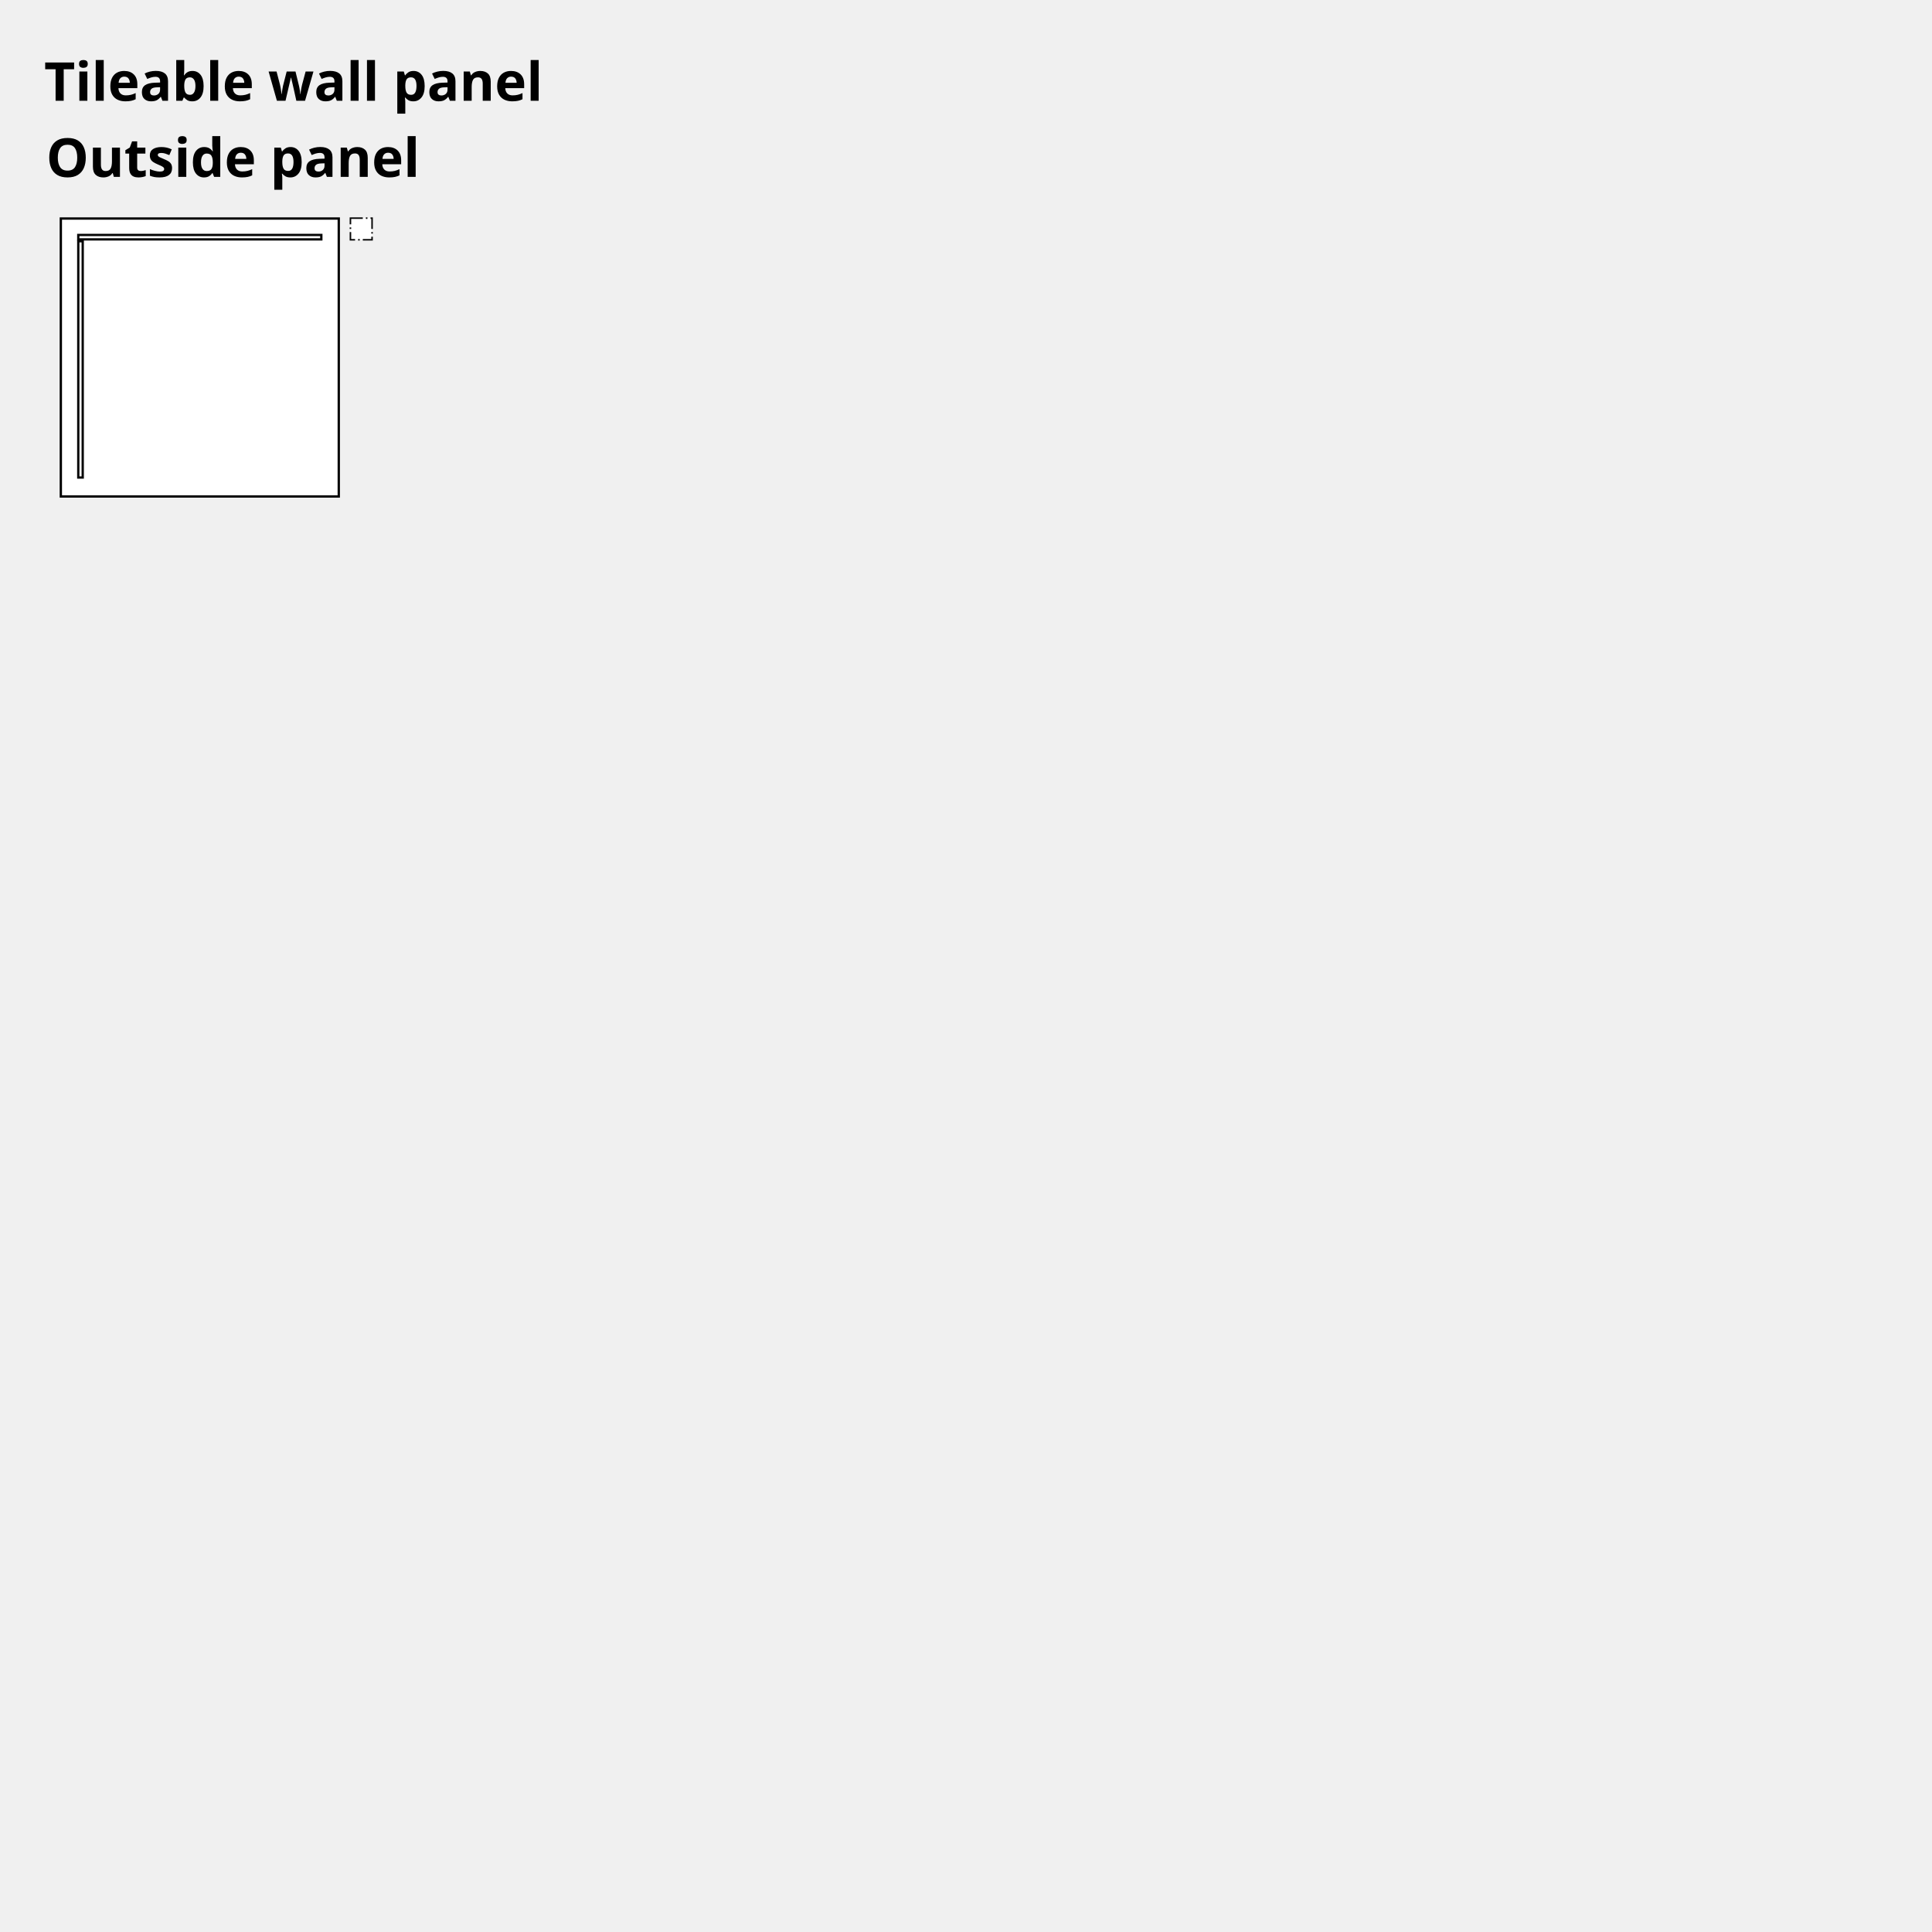
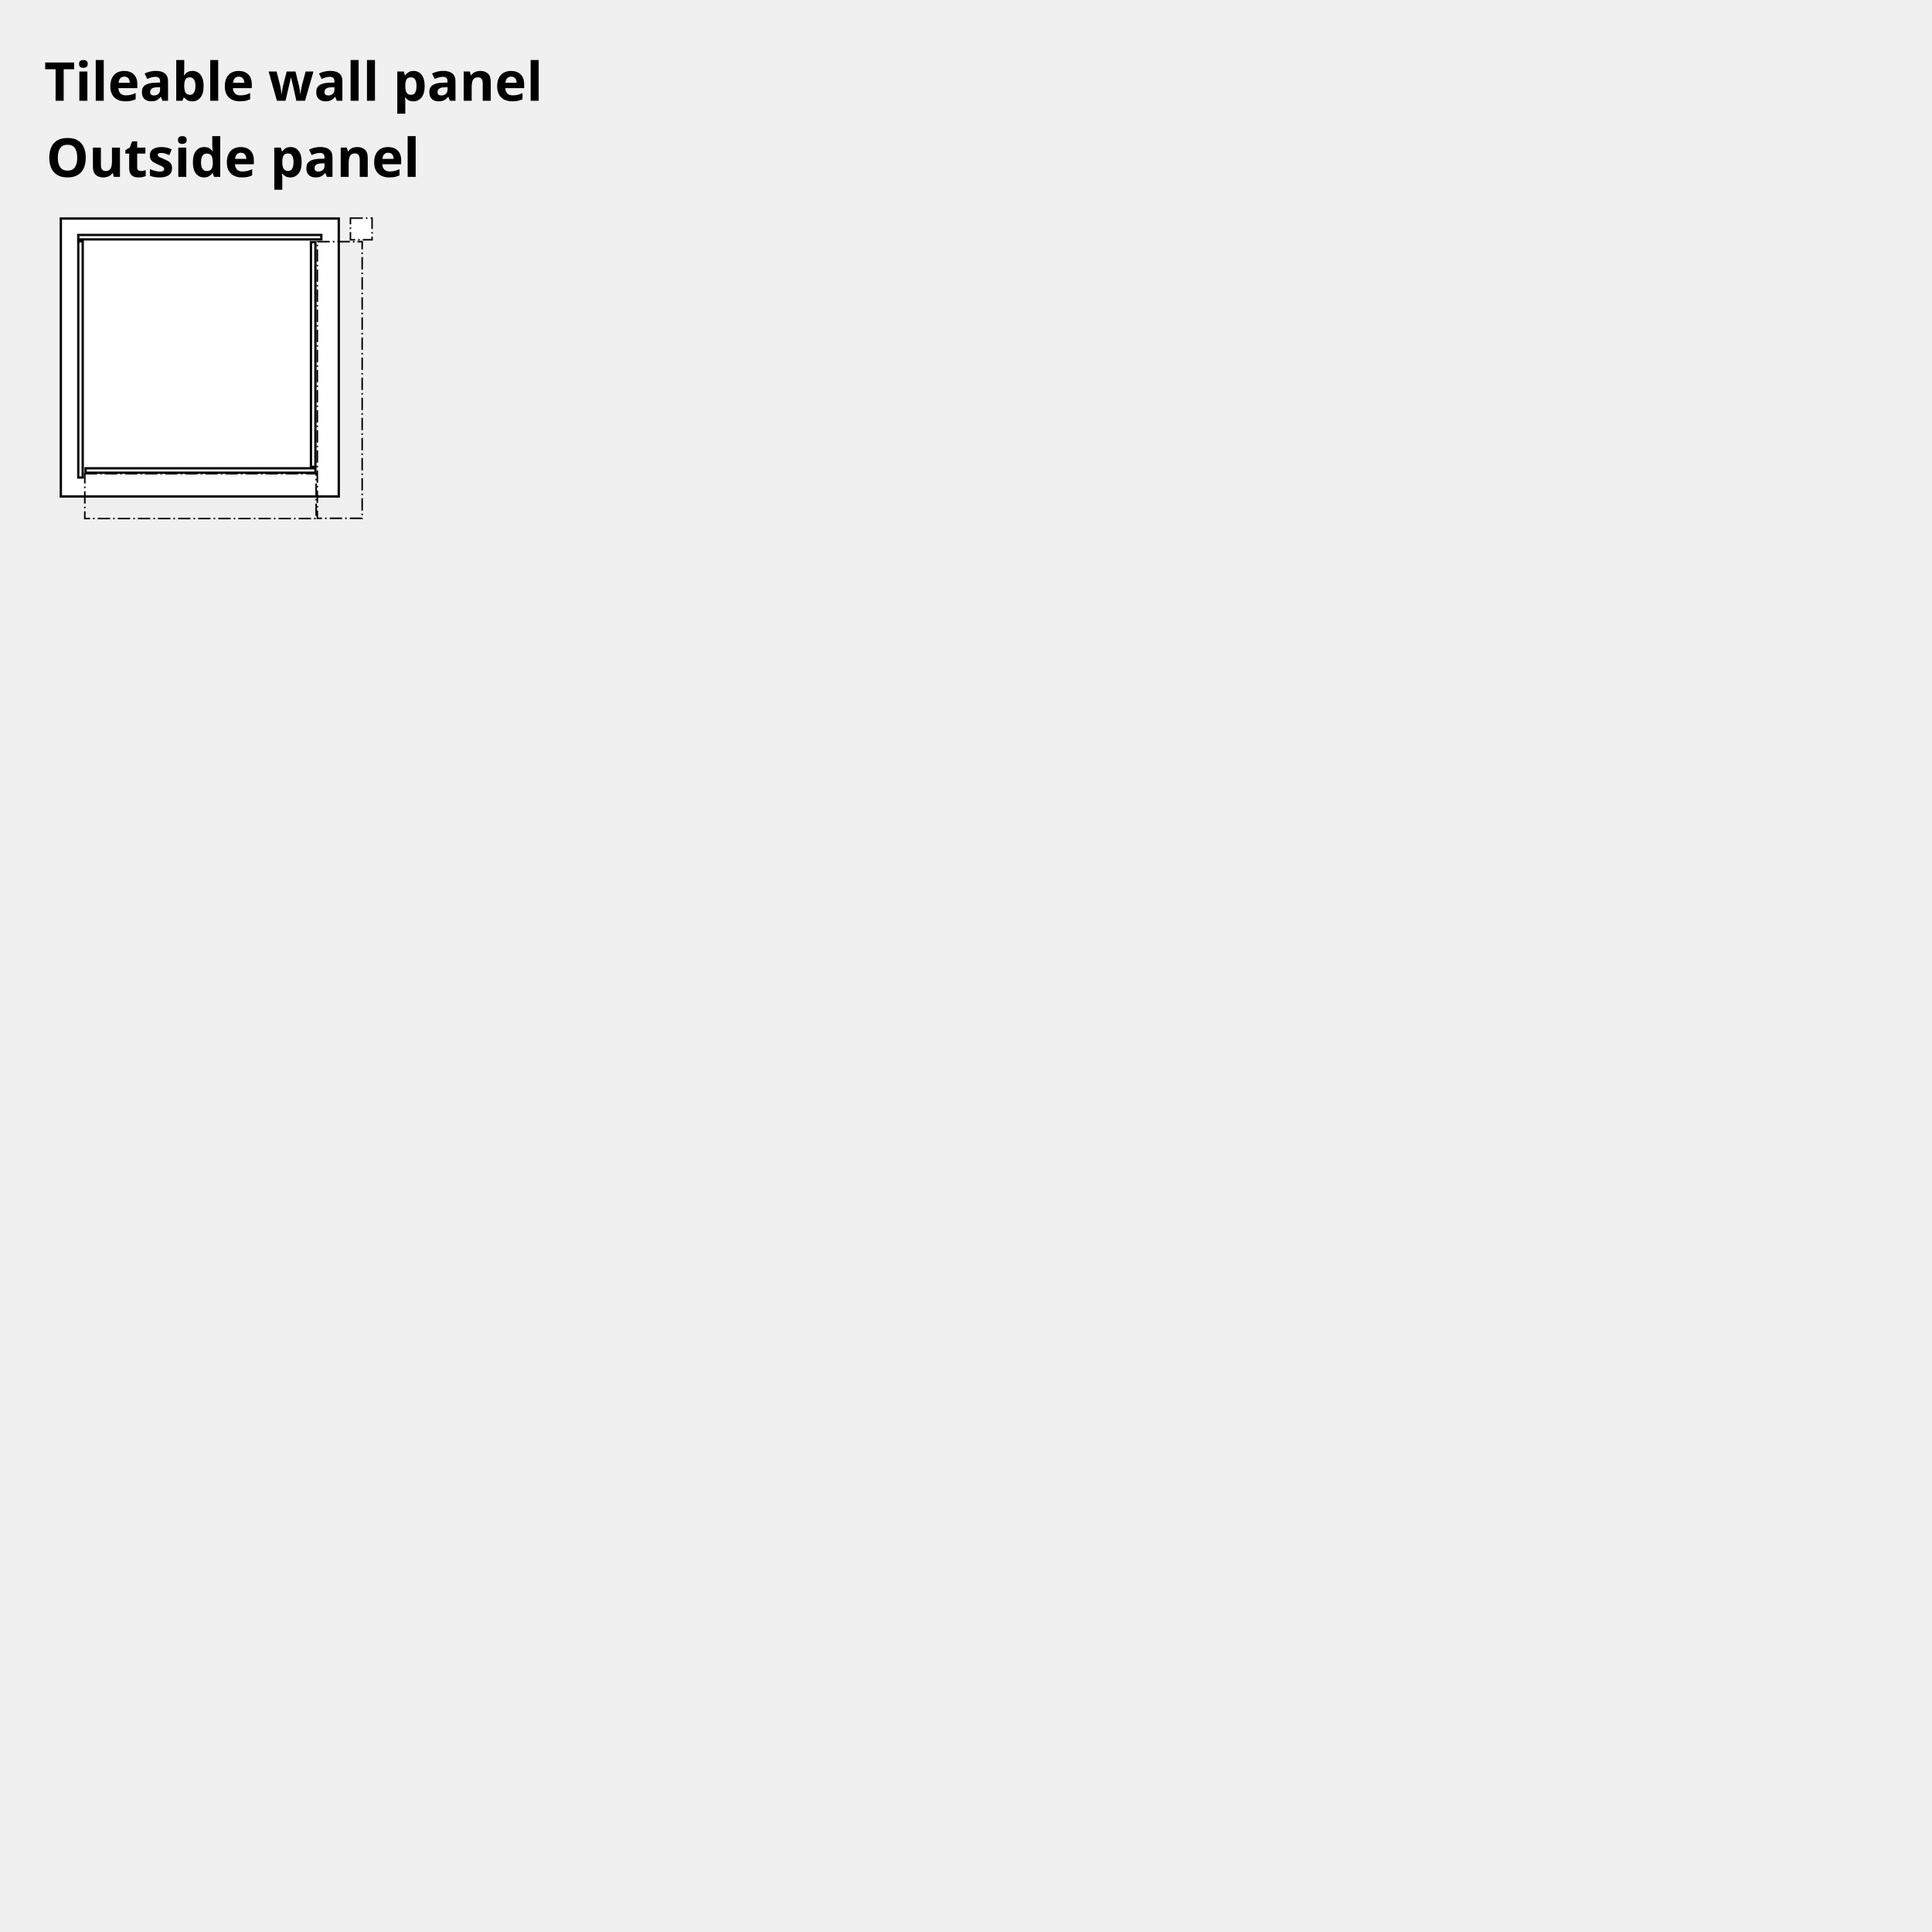
<svg xmlns="http://www.w3.org/2000/svg" width="250in" height="250in" viewBox="0 0 6350 6350" version="1.1" id="svg3530">
  <defs id="defs3524" />
  <g id="layer1" transform="translate(0,6053)">
    <text xml:space="preserve" style="font-style:normal;font-weight:normal;font-size:176.389px;line-height:125%;font-family:sans-serif;letter-spacing:0px;word-spacing:0px;fill:#000000;fill-opacity:1;stroke:none;stroke-width:0.265px;stroke-linecap:butt;stroke-linejoin:miter;stroke-opacity:1" x="144.986" y="-5721.721" id="text4134">
      <tspan id="tspan4132" x="144.986" y="-5721.721" style="font-weight:bold;font-size:176.389px;stroke-width:0.265px">Tileable wall panel</tspan>
    </text>
    <rect style="color:#31363b;clip-rule:nonzero;display:inline;overflow:visible;visibility:visible;opacity:1;isolation:auto;mix-blend-mode:normal;color-interpolation:sRGB;color-interpolation-filters:linearRGB;solid-color:#000000;solid-opacity:1;fill:#ffffff;fill-opacity:1;fill-rule:nonzero;stroke:#000000;stroke-width:7.62;stroke-linecap:butt;stroke-linejoin:miter;stroke-miterlimit:4;stroke-dasharray:none;stroke-dashoffset:0;stroke-opacity:1;color-rendering:auto;image-rendering:auto;shape-rendering:auto;text-rendering:auto;enable-background:accumulate" id="rect860-3-6" width="913.511" height="913.511" x="199.945" y="-5334.741" />
    <text xml:space="preserve" style="font-style:normal;font-weight:normal;font-size:176.389px;line-height:125%;font-family:sans-serif;letter-spacing:0px;word-spacing:0px;fill:#000000;fill-opacity:1;stroke:none;stroke-width:0.265px;stroke-linecap:butt;stroke-linejoin:miter;stroke-opacity:1" x="151.731" y="-5471.614" id="text4134-7">
      <tspan id="tspan4132-5" x="151.731" y="-5471.614" style="font-weight:bold;font-size:176.389px;stroke-width:0.265px">Outside panel</tspan>
    </text>
    <rect style="color:#31363b;clip-rule:nonzero;display:inline;overflow:visible;visibility:visible;opacity:0.97;isolation:auto;mix-blend-mode:normal;color-interpolation:sRGB;color-interpolation-filters:linearRGB;solid-color:#000000;solid-opacity:1;fill:#ffffff;fill-opacity:1;fill-rule:nonzero;stroke:#000000;stroke-width:7.62;stroke-linecap:butt;stroke-linejoin:miter;stroke-miterlimit:4;stroke-dasharray:none;stroke-dashoffset:0;stroke-opacity:1;color-rendering:auto;image-rendering:auto;shape-rendering:auto;text-rendering:auto;enable-background:accumulate" id="rect4827" width="798.83" height="14.605" x="257.285" y="-5280.766" />
    <rect style="color:#31363b;clip-rule:nonzero;display:inline;overflow:visible;visibility:visible;opacity:0.97;isolation:auto;mix-blend-mode:normal;color-interpolation:sRGB;color-interpolation-filters:linearRGB;solid-color:#000000;solid-opacity:1;fill:#ffffff;fill-opacity:1;fill-rule:nonzero;stroke:#000000;stroke-width:5.08;stroke-linecap:butt;stroke-linejoin:miter;stroke-miterlimit:4;stroke-dasharray:40.64, 10.16, 5.08, 10.16;stroke-dashoffset:0;stroke-opacity:1;color-rendering:auto;image-rendering:auto;shape-rendering:auto;text-rendering:auto;enable-background:accumulate" id="rect4827-9" width="71.12" height="71.12" x="1151.77" y="-5336.011" />
    <rect style="color:#31363b;clip-rule:nonzero;display:inline;overflow:visible;visibility:visible;opacity:0.97;isolation:auto;mix-blend-mode:normal;color-interpolation:sRGB;color-interpolation-filters:linearRGB;solid-color:#000000;solid-opacity:1;fill:#ffffff;fill-opacity:1;fill-rule:nonzero;stroke:#000000;stroke-width:7.62;stroke-linecap:butt;stroke-linejoin:miter;stroke-miterlimit:4;stroke-dasharray:none;stroke-dashoffset:0;stroke-opacity:1;color-rendering:auto;image-rendering:auto;shape-rendering:auto;text-rendering:auto;enable-background:accumulate" id="rect4827-7" width="14.605" height="776.605" x="-271.89" y="-5260.095" transform="scale(-1,1)" />
+     <rect style="color:#31363b;clip-rule:nonzero;display:inline;overflow:visible;visibility:visible;opacity:1;isolation:auto;mix-blend-mode:normal;color-interpolation:sRGB;color-interpolation-filters:linearRGB;solid-color:#000000;solid-opacity:1;fill:none;fill-opacity:1;fill-rule:nonzero;stroke:#000000;stroke-width:5.08;stroke-linecap:butt;stroke-linejoin:miter;stroke-miterlimit:4;stroke-dasharray:40.64, 10.16, 5.08, 10.16;stroke-dashoffset:0;stroke-opacity:1;color-rendering:auto;image-rendering:auto;shape-rendering:auto;text-rendering:auto;enable-background:accumulate" id="rect4827-9-6" width="760.36" height="147.32" x="278.709" y="-4496.11" />
+     <rect style="color:#31363b;clip-rule:nonzero;display:inline;overflow:visible;visibility:visible;opacity:0.97;isolation:auto;mix-blend-mode:normal;color-interpolation:sRGB;color-interpolation-filters:linearRGB;solid-color:#000000;solid-opacity:1;fill:#ffffff;fill-opacity:1;fill-rule:nonzero;stroke:#000000;stroke-width:7.62;stroke-linecap:butt;stroke-linejoin:miter;stroke-miterlimit:4;stroke-dasharray:none;stroke-dashoffset:0;stroke-opacity:1;color-rendering:auto;image-rendering:auto;shape-rendering:auto;text-rendering:auto;enable-background:accumulate" id="rect4827-1" width="755.314" height="14.605" x="281.354" y="-4513.891" />
+     <rect style="color:#31363b;clip-rule:nonzero;display:inline;overflow:visible;visibility:visible;opacity:1;isolation:auto;mix-blend-mode:normal;color-interpolation:sRGB;color-interpolation-filters:linearRGB;solid-color:#000000;solid-opacity:1;fill:none;fill-opacity:1;fill-rule:nonzero;stroke:#000000;stroke-width:5.08;stroke-linecap:butt;stroke-linejoin:miter;stroke-miterlimit:4;stroke-dasharray:40.64, 10.16, 5.08, 10.16;stroke-dashoffset:0;stroke-opacity:1;color-rendering:auto;image-rendering:auto;shape-rendering:auto;text-rendering:auto;enable-background:accumulate" id="rect4827-9-6-2" width="147.32" height="909.32" x="1043.019" y="-5258.814" />
+     <rect style="color:#31363b;clip-rule:nonzero;display:inline;overflow:visible;visibility:visible;opacity:0.97;isolation:auto;mix-blend-mode:normal;color-interpolation:sRGB;color-interpolation-filters:linearRGB;solid-color:#000000;solid-opacity:1;fill:#ffffff;fill-opacity:1;fill-rule:nonzero;stroke:#000000;stroke-width:7.62;stroke-linecap:butt;stroke-linejoin:miter;stroke-miterlimit:4;stroke-dasharray:none;stroke-dashoffset:0;stroke-opacity:1;color-rendering:auto;image-rendering:auto;shape-rendering:auto;text-rendering:auto;enable-background:accumulate" id="rect4827-7-3" width="14.605" height="738.571" x="-1036.668" y="-5257.226" transform="scale(-1,1)" />
  </g>
</svg>
